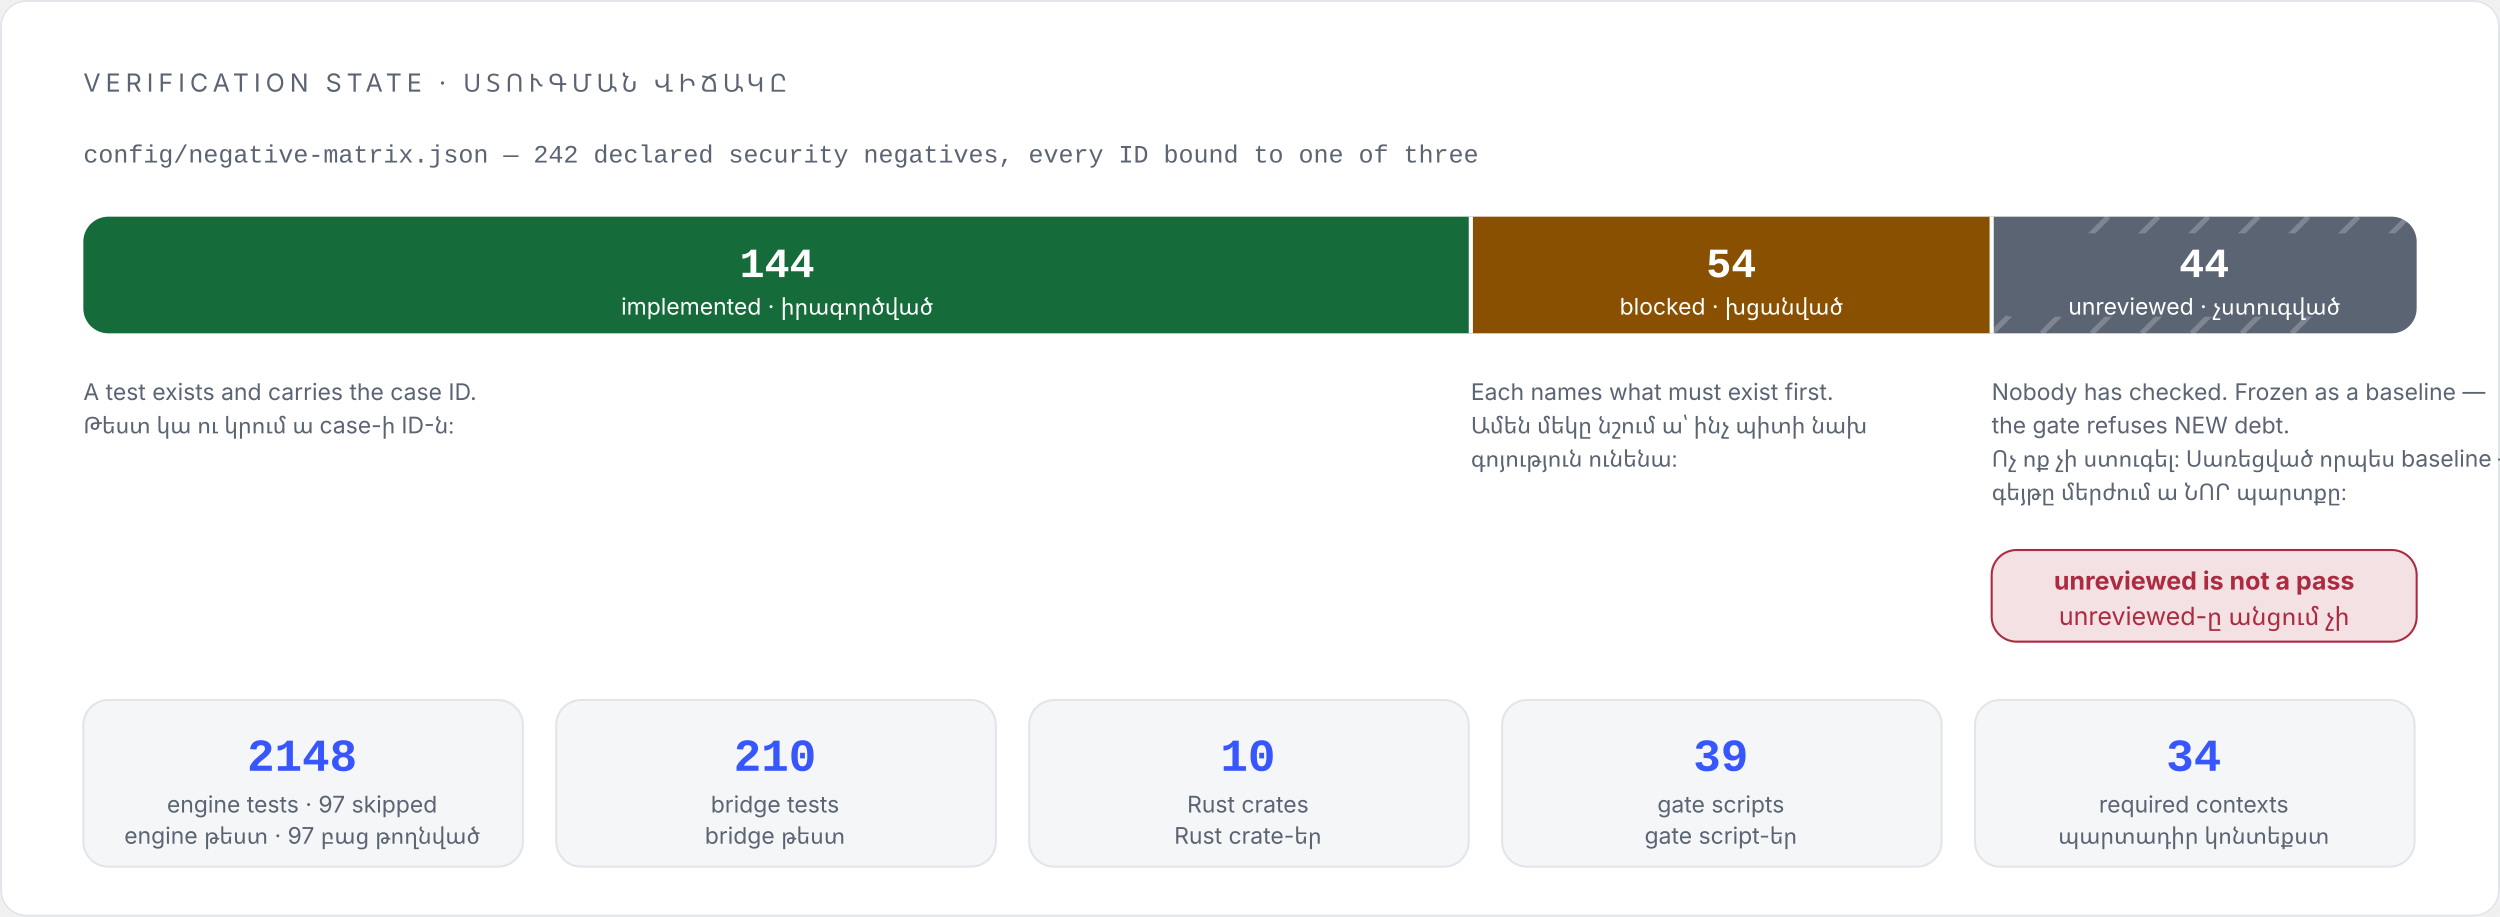
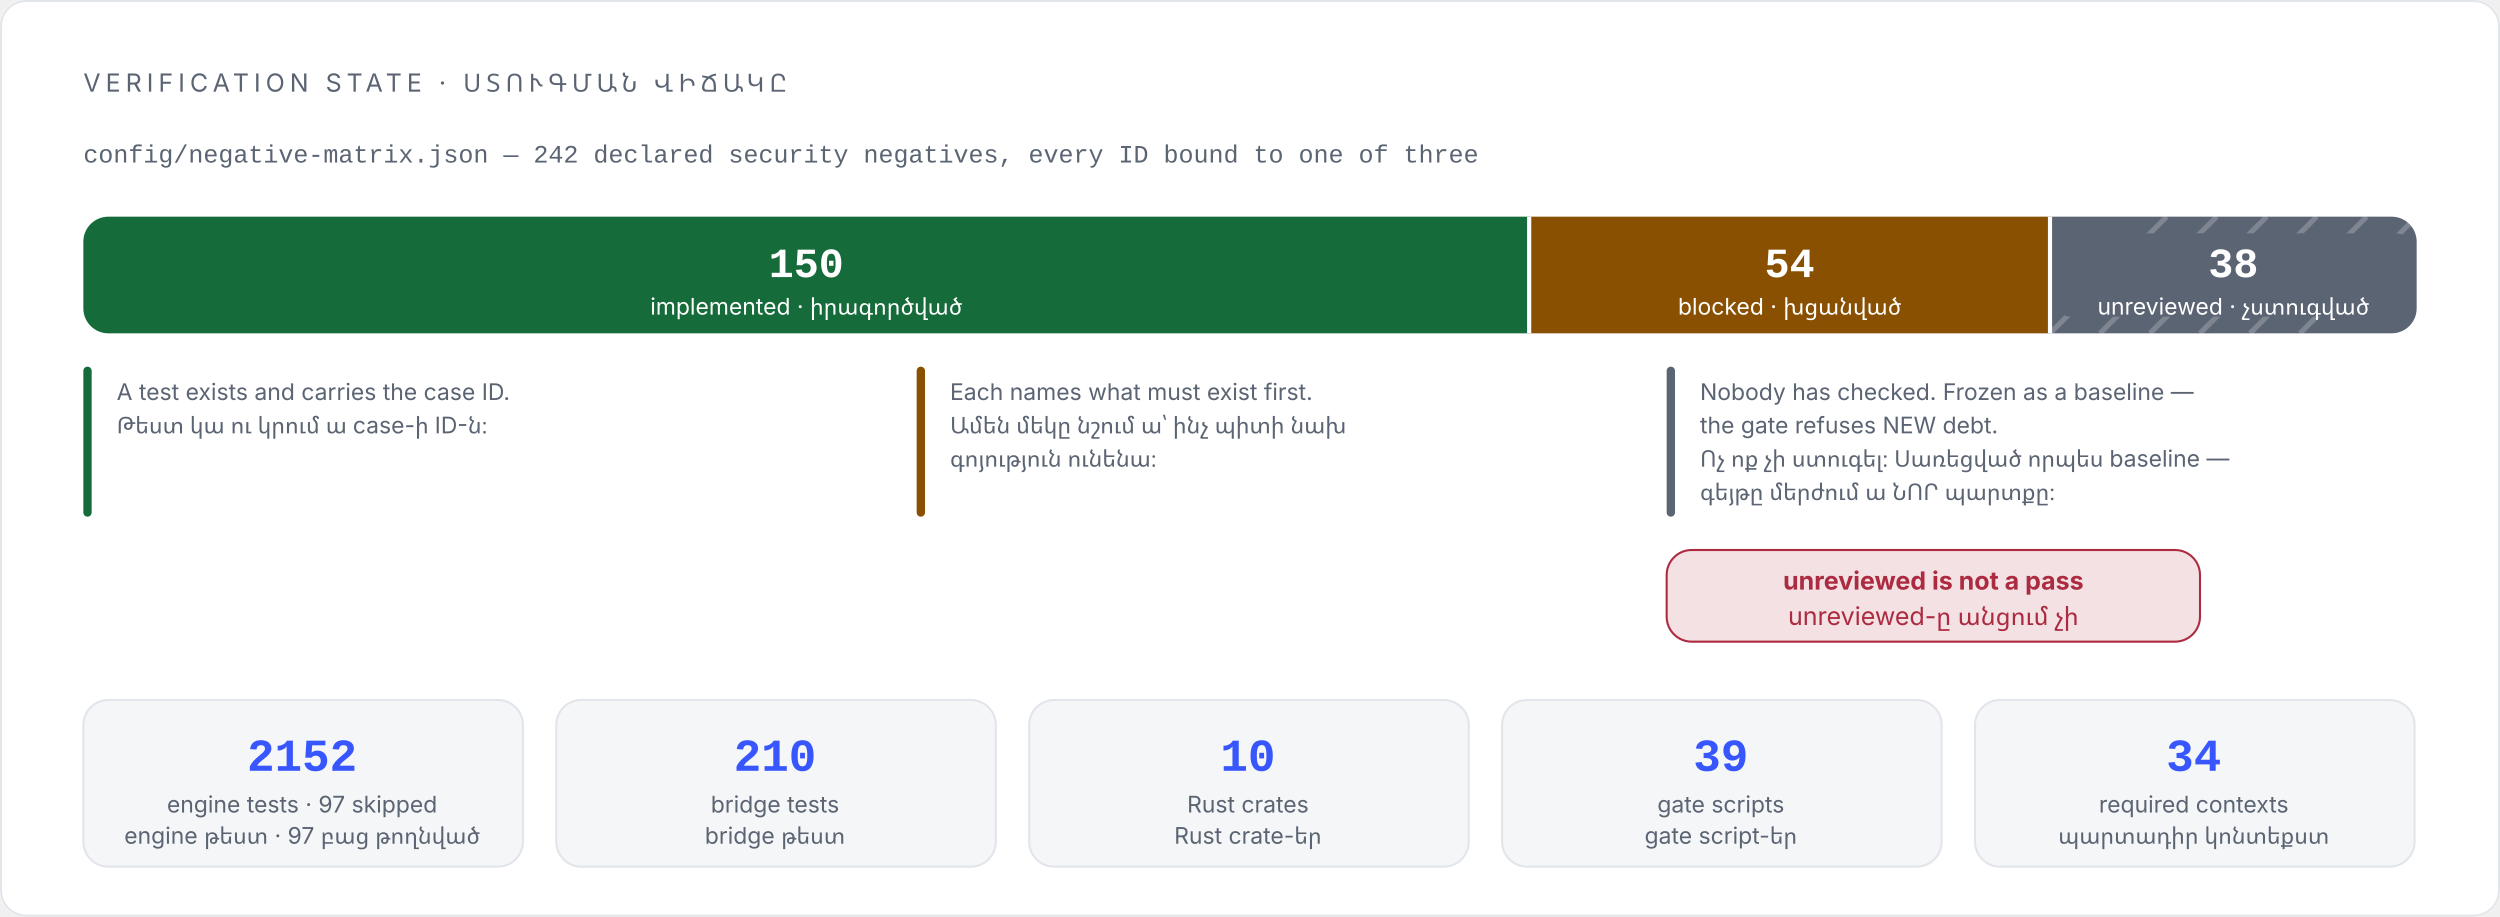
<svg xmlns="http://www.w3.org/2000/svg" viewBox="0 0 1200 440" width="1200" height="440" role="img" aria-labelledby="t d" font-family="Inter, 'Segoe UI', system-ui, -apple-system, 'Noto Sans Armenian', Arial, sans-serif">
  <rect x="0" y="0" width="1200" height="440" rx="12" fill="#ffffff" />
  <rect x="0.5" y="0.5" width="1199" height="439" rx="12" fill="none" stroke="#e2e5ea" />
  <text x="40" y="44" font-size="12" letter-spacing="2.4" fill="#5b6473">VERIFICATION STATE · ՍՏՈՒԳՄԱՆ ՎԻՃԱԿԸ</text>
  <text x="40" y="78" font-size="12" font-family="'JetBrains Mono', 'Cascadia Code', ui-monospace, Consolas, 'Courier New', monospace" fill="#5b6473">config/negative-matrix.json — 242 declared security negatives, every ID bound to one of three</text>
-   <path d="M706 104 H52 A12 12 0 0 0 40 116 V148 A12 12 0 0 0 52 160 H706 Z" fill="#156c3a" />
-   <rect x="706" y="104" width="250" height="56" fill="#885000" />
-   <path d="M956 104 H1148 A12 12 0 0 1 1160 116 V148 A12 12 0 0 1 1148 160 H956 Z" fill="#5b6473" />
-   <line x1="956" y1="160" x2="1012" y2="104" stroke="#ffffff" stroke-width="2.5" opacity="0.22" />
-   <line x1="980" y1="160" x2="1036" y2="104" stroke="#ffffff" stroke-width="2.5" opacity="0.22" />
-   <line x1="1004" y1="160" x2="1060" y2="104" stroke="#ffffff" stroke-width="2.5" opacity="0.22" />
-   <line x1="1028" y1="160" x2="1084" y2="104" stroke="#ffffff" stroke-width="2.5" opacity="0.22" />
-   <line x1="1052" y1="160" x2="1108" y2="104" stroke="#ffffff" stroke-width="2.5" opacity="0.22" />
-   <line x1="1076" y1="160" x2="1132" y2="104" stroke="#ffffff" stroke-width="2.5" opacity="0.22" />
-   <line x1="1100" y1="160" x2="1156" y2="104" stroke="#ffffff" stroke-width="2.5" opacity="0.22" />
-   <rect x="958" y="112" width="200" height="40" rx="8" fill="#5b6473" />
-   <line x1="706" y1="104" x2="706" y2="160" stroke="#ffffff" stroke-width="2" />
-   <line x1="956" y1="104" x2="956" y2="160" stroke="#ffffff" stroke-width="2" />
-   <text x="373" y="133" font-size="20" font-weight="700" font-family="'JetBrains Mono', 'Cascadia Code', ui-monospace, Consolas, 'Courier New', monospace" fill="#ffffff" text-anchor="middle">144</text>
-   <text x="373" y="151" font-size="11" fill="#ffffff" text-anchor="middle">implemented · իրագործված</text>
-   <text x="831" y="133" font-size="20" font-weight="700" font-family="'JetBrains Mono', 'Cascadia Code', ui-monospace, Consolas, 'Courier New', monospace" fill="#ffffff" text-anchor="middle">54</text>
-   <text x="831" y="151" font-size="11" fill="#ffffff" text-anchor="middle">blocked · խցանված</text>
-   <text x="1058" y="133" font-size="20" font-weight="700" font-family="'JetBrains Mono', 'Cascadia Code', ui-monospace, Consolas, 'Courier New', monospace" fill="#ffffff" text-anchor="middle">44</text>
-   <text x="1058" y="151" font-size="11" fill="#ffffff" text-anchor="middle">unreviewed · չստուգված</text>
-   <text x="40" y="192" font-size="11" fill="#5b6473">A test exists and carries the case ID.</text>
-   <text x="40" y="208" font-size="11" fill="#5b6473">Թեստ կա ու կրում ա case-ի ID-ն։</text>
-   <text x="706" y="192" font-size="11" fill="#5b6473">Each names what must exist first.</text>
-   <text x="706" y="208" font-size="11" fill="#5b6473">Ամեն մեկը նշում ա՝ ինչ պիտի նախ</text>
-   <text x="706" y="224" font-size="11" fill="#5b6473">գոյություն ունենա։</text>
-   <text x="956" y="192" font-size="11" fill="#5b6473">Nobody has checked. Frozen as a baseline —</text>
-   <text x="956" y="208" font-size="11" fill="#5b6473">the gate refuses NEW debt.</text>
-   <text x="956" y="224" font-size="11" fill="#5b6473">Ոչ ոք չի ստուգել։ Սառեցված որպես baseline —</text>
-   <text x="956" y="240" font-size="11" fill="#5b6473">գեյթը մերժում ա ՆՈՐ պարտքը։</text>
-   <rect x="956" y="264" width="204" height="44" rx="12" fill="#f3e1e4" stroke="#ac2b40" />
-   <text x="1058" y="283" font-size="12" font-weight="700" fill="#ac2b40" text-anchor="middle">unreviewed is not a pass</text>
-   <text x="1058" y="300" font-size="12" fill="#ac2b40" text-anchor="middle">unreviewed-ը անցում չի</text>
+   <path d="M734 104 H52 A12 12 0 0 0 40 116 V148 A12 12 0 0 0 52 160 H734 Z" fill="#156c3a" />
+   <rect x="734" y="104" width="250" height="56" fill="#885000" />
+   <path d="M984 104 H1148 A12 12 0 0 1 1160 116 V148 A12 12 0 0 1 1148 160 H984 Z" fill="#5b6473" />
+   <line x1="984" y1="160" x2="1040" y2="104" stroke="#ffffff" stroke-width="2.5" opacity="0.22" />
+   <line x1="1008" y1="160" x2="1064" y2="104" stroke="#ffffff" stroke-width="2.5" opacity="0.22" />
+   <line x1="1032" y1="160" x2="1088" y2="104" stroke="#ffffff" stroke-width="2.5" opacity="0.22" />
+   <line x1="1056" y1="160" x2="1112" y2="104" stroke="#ffffff" stroke-width="2.5" opacity="0.22" />
+   <line x1="1080" y1="160" x2="1136" y2="104" stroke="#ffffff" stroke-width="2.5" opacity="0.22" />
+   <line x1="1104" y1="160" x2="1160" y2="104" stroke="#ffffff" stroke-width="2.5" opacity="0.22" />
+   <rect x="986" y="112" width="172" height="40" rx="8" fill="#5b6473" />
+   <line x1="734" y1="104" x2="734" y2="160" stroke="#ffffff" stroke-width="2" />
+   <line x1="984" y1="104" x2="984" y2="160" stroke="#ffffff" stroke-width="2" />
+   <text x="387" y="133" font-size="20" font-weight="700" font-family="'JetBrains Mono', 'Cascadia Code', ui-monospace, Consolas, 'Courier New', monospace" fill="#ffffff" text-anchor="middle">150</text>
+   <text x="387" y="151" font-size="11" fill="#ffffff" text-anchor="middle">implemented · իրագործված</text>
+   <text x="859" y="133" font-size="20" font-weight="700" font-family="'JetBrains Mono', 'Cascadia Code', ui-monospace, Consolas, 'Courier New', monospace" fill="#ffffff" text-anchor="middle">54</text>
+   <text x="859" y="151" font-size="11" fill="#ffffff" text-anchor="middle">blocked · խցանված</text>
+   <text x="1072" y="133" font-size="20" font-weight="700" font-family="'JetBrains Mono', 'Cascadia Code', ui-monospace, Consolas, 'Courier New', monospace" fill="#ffffff" text-anchor="middle">38</text>
+   <text x="1072" y="151" font-size="11" fill="#ffffff" text-anchor="middle">unreviewed · չստուգված</text>
+   <rect x="40" y="176" width="4" height="72" rx="2" fill="#156c3a" />
+   <rect x="440" y="176" width="4" height="72" rx="2" fill="#885000" />
+   <rect x="800" y="176" width="4" height="72" rx="2" fill="#5b6473" />
+   <text x="56" y="192" font-size="11" fill="#5b6473">A test exists and carries the case ID.</text>
+   <text x="56" y="208" font-size="11" fill="#5b6473">Թեստ կա ու կրում ա case-ի ID-ն։</text>
+   <text x="456" y="192" font-size="11" fill="#5b6473">Each names what must exist first.</text>
+   <text x="456" y="208" font-size="11" fill="#5b6473">Ամեն մեկը նշում ա՝ ինչ պիտի նախ</text>
+   <text x="456" y="224" font-size="11" fill="#5b6473">գոյություն ունենա։</text>
+   <text x="816" y="192" font-size="11" fill="#5b6473">Nobody has checked. Frozen as a baseline —</text>
+   <text x="816" y="208" font-size="11" fill="#5b6473">the gate refuses NEW debt.</text>
+   <text x="816" y="224" font-size="11" fill="#5b6473">Ոչ ոք չի ստուգել։ Սառեցված որպես baseline —</text>
+   <text x="816" y="240" font-size="11" fill="#5b6473">գեյթը մերժում ա ՆՈՐ պարտքը։</text>
+   <rect x="800" y="264" width="256" height="44" rx="12" fill="#f3e1e4" stroke="#ac2b40" />
+   <text x="928" y="283" font-size="12" font-weight="700" fill="#ac2b40" text-anchor="middle">unreviewed is not a pass</text>
+   <text x="928" y="300" font-size="12" fill="#ac2b40" text-anchor="middle">unreviewed-ը անցում չի</text>
  <rect x="40" y="336" width="211" height="80" rx="12" fill="#f5f6f8" stroke="#e2e5ea" />
-   <text x="145" y="370" font-size="22" font-weight="700" font-family="'JetBrains Mono', 'Cascadia Code', ui-monospace, Consolas, 'Courier New', monospace" fill="#3856fe" text-anchor="middle">2148</text>
+   <text x="145" y="370" font-size="22" font-weight="700" font-family="'JetBrains Mono', 'Cascadia Code', ui-monospace, Consolas, 'Courier New', monospace" fill="#3856fe" text-anchor="middle">2152</text>
  <text x="145" y="390" font-size="11" fill="#5b6473" text-anchor="middle">engine tests · 97 skipped</text>
  <text x="145" y="405" font-size="11" fill="#5b6473" text-anchor="middle">engine թեստ · 97 բաց թողնված</text>
  <rect x="267" y="336" width="211" height="80" rx="12" fill="#f5f6f8" stroke="#e2e5ea" />
  <text x="372" y="370" font-size="22" font-weight="700" font-family="'JetBrains Mono', 'Cascadia Code', ui-monospace, Consolas, 'Courier New', monospace" fill="#3856fe" text-anchor="middle">210</text>
  <text x="372" y="390" font-size="11" fill="#5b6473" text-anchor="middle">bridge tests</text>
  <text x="372" y="405" font-size="11" fill="#5b6473" text-anchor="middle">bridge թեստ</text>
  <rect x="494" y="336" width="211" height="80" rx="12" fill="#f5f6f8" stroke="#e2e5ea" />
  <text x="599" y="370" font-size="22" font-weight="700" font-family="'JetBrains Mono', 'Cascadia Code', ui-monospace, Consolas, 'Courier New', monospace" fill="#3856fe" text-anchor="middle">10</text>
  <text x="599" y="390" font-size="11" fill="#5b6473" text-anchor="middle">Rust crates</text>
  <text x="599" y="405" font-size="11" fill="#5b6473" text-anchor="middle">Rust crate-եր</text>
  <rect x="721" y="336" width="211" height="80" rx="12" fill="#f5f6f8" stroke="#e2e5ea" />
  <text x="826" y="370" font-size="22" font-weight="700" font-family="'JetBrains Mono', 'Cascadia Code', ui-monospace, Consolas, 'Courier New', monospace" fill="#3856fe" text-anchor="middle">39</text>
  <text x="826" y="390" font-size="11" fill="#5b6473" text-anchor="middle">gate scripts</text>
  <text x="826" y="405" font-size="11" fill="#5b6473" text-anchor="middle">gate script-եր</text>
  <rect x="948" y="336" width="211" height="80" rx="12" fill="#f5f6f8" stroke="#e2e5ea" />
  <text x="1053" y="370" font-size="22" font-weight="700" font-family="'JetBrains Mono', 'Cascadia Code', ui-monospace, Consolas, 'Courier New', monospace" fill="#3856fe" text-anchor="middle">34</text>
  <text x="1053" y="390" font-size="11" fill="#5b6473" text-anchor="middle">required contexts</text>
  <text x="1053" y="405" font-size="11" fill="#5b6473" text-anchor="middle">պարտադիր կոնտեքստ</text>
</svg>
